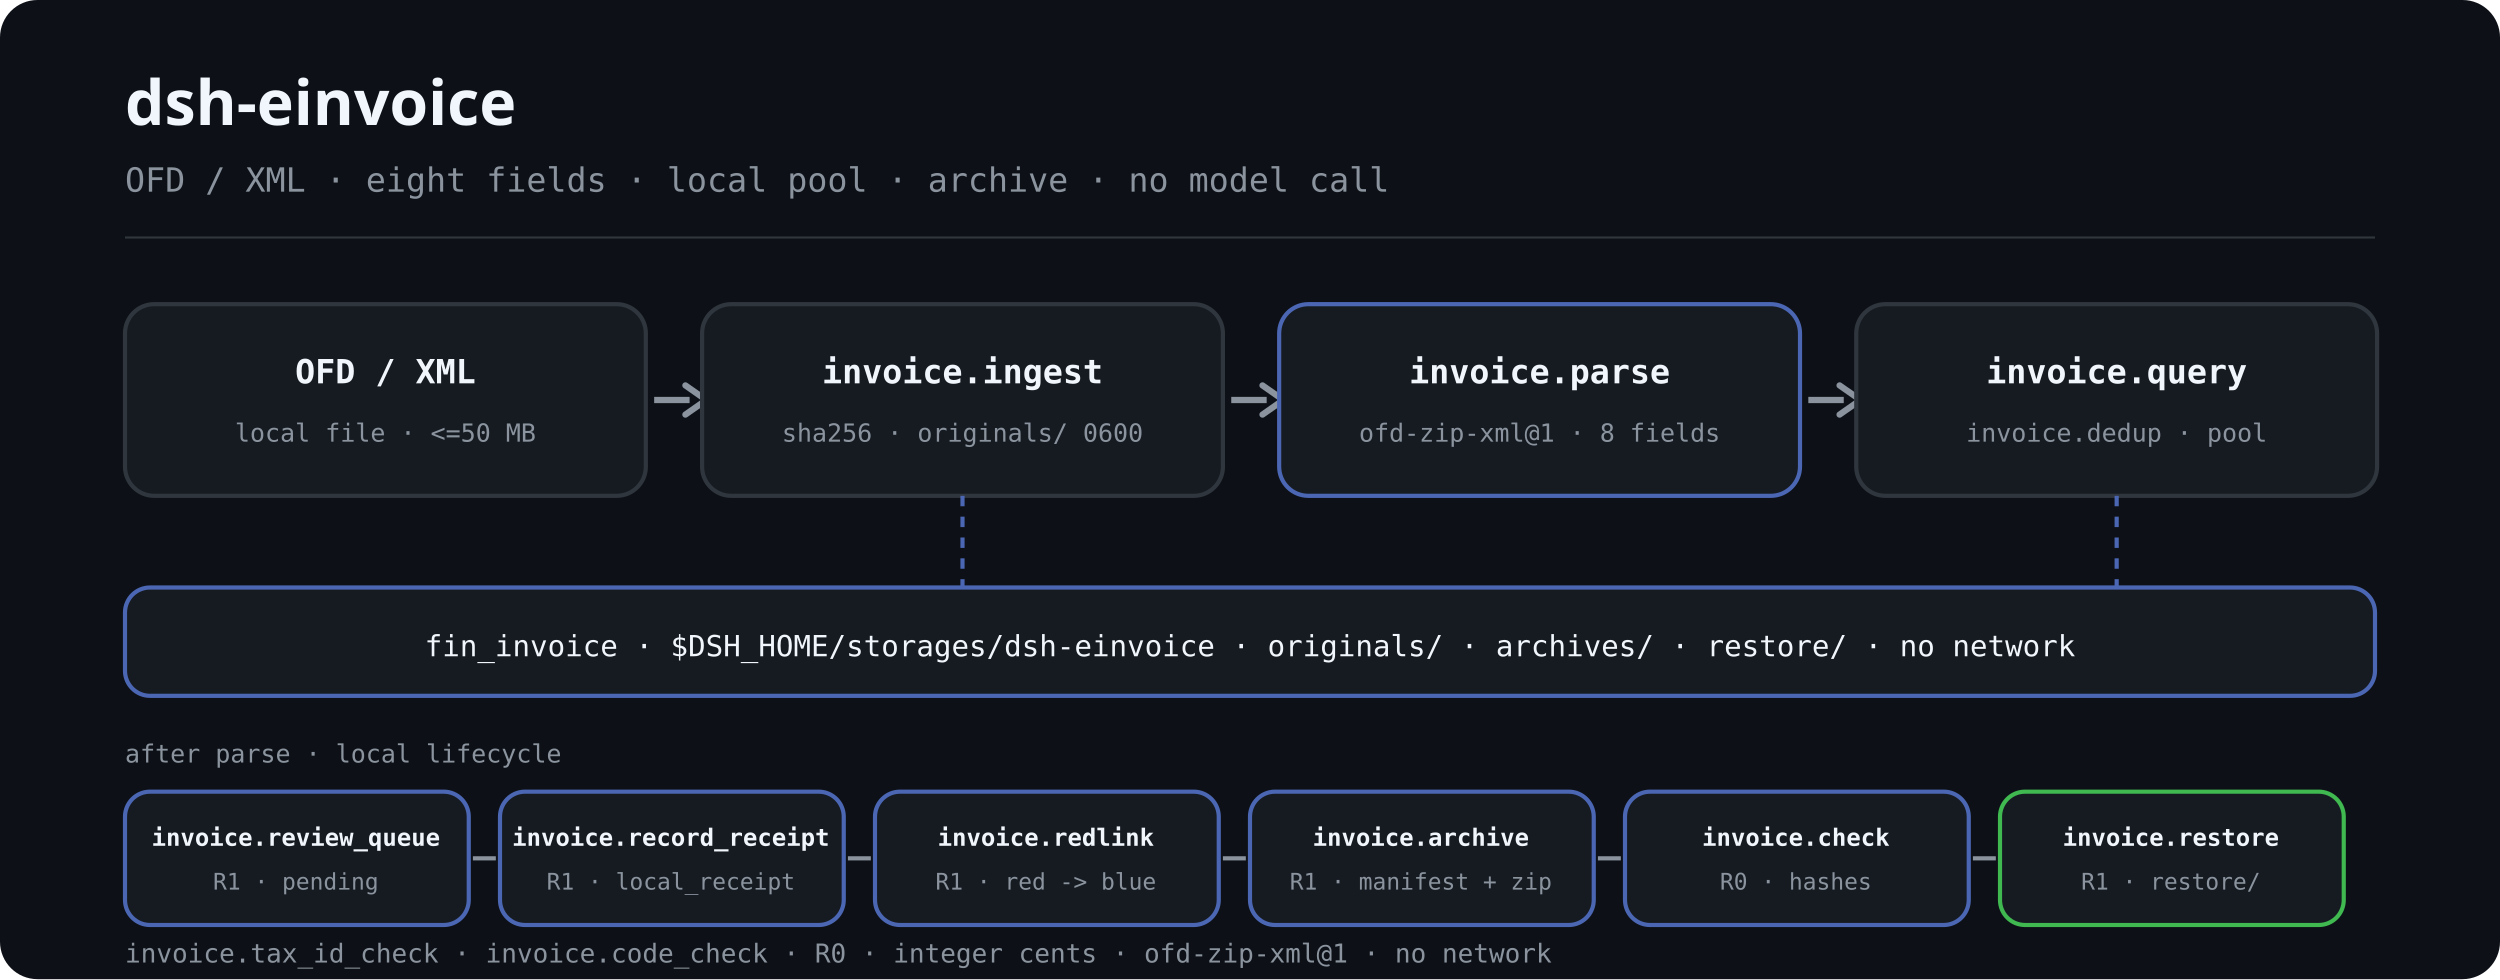
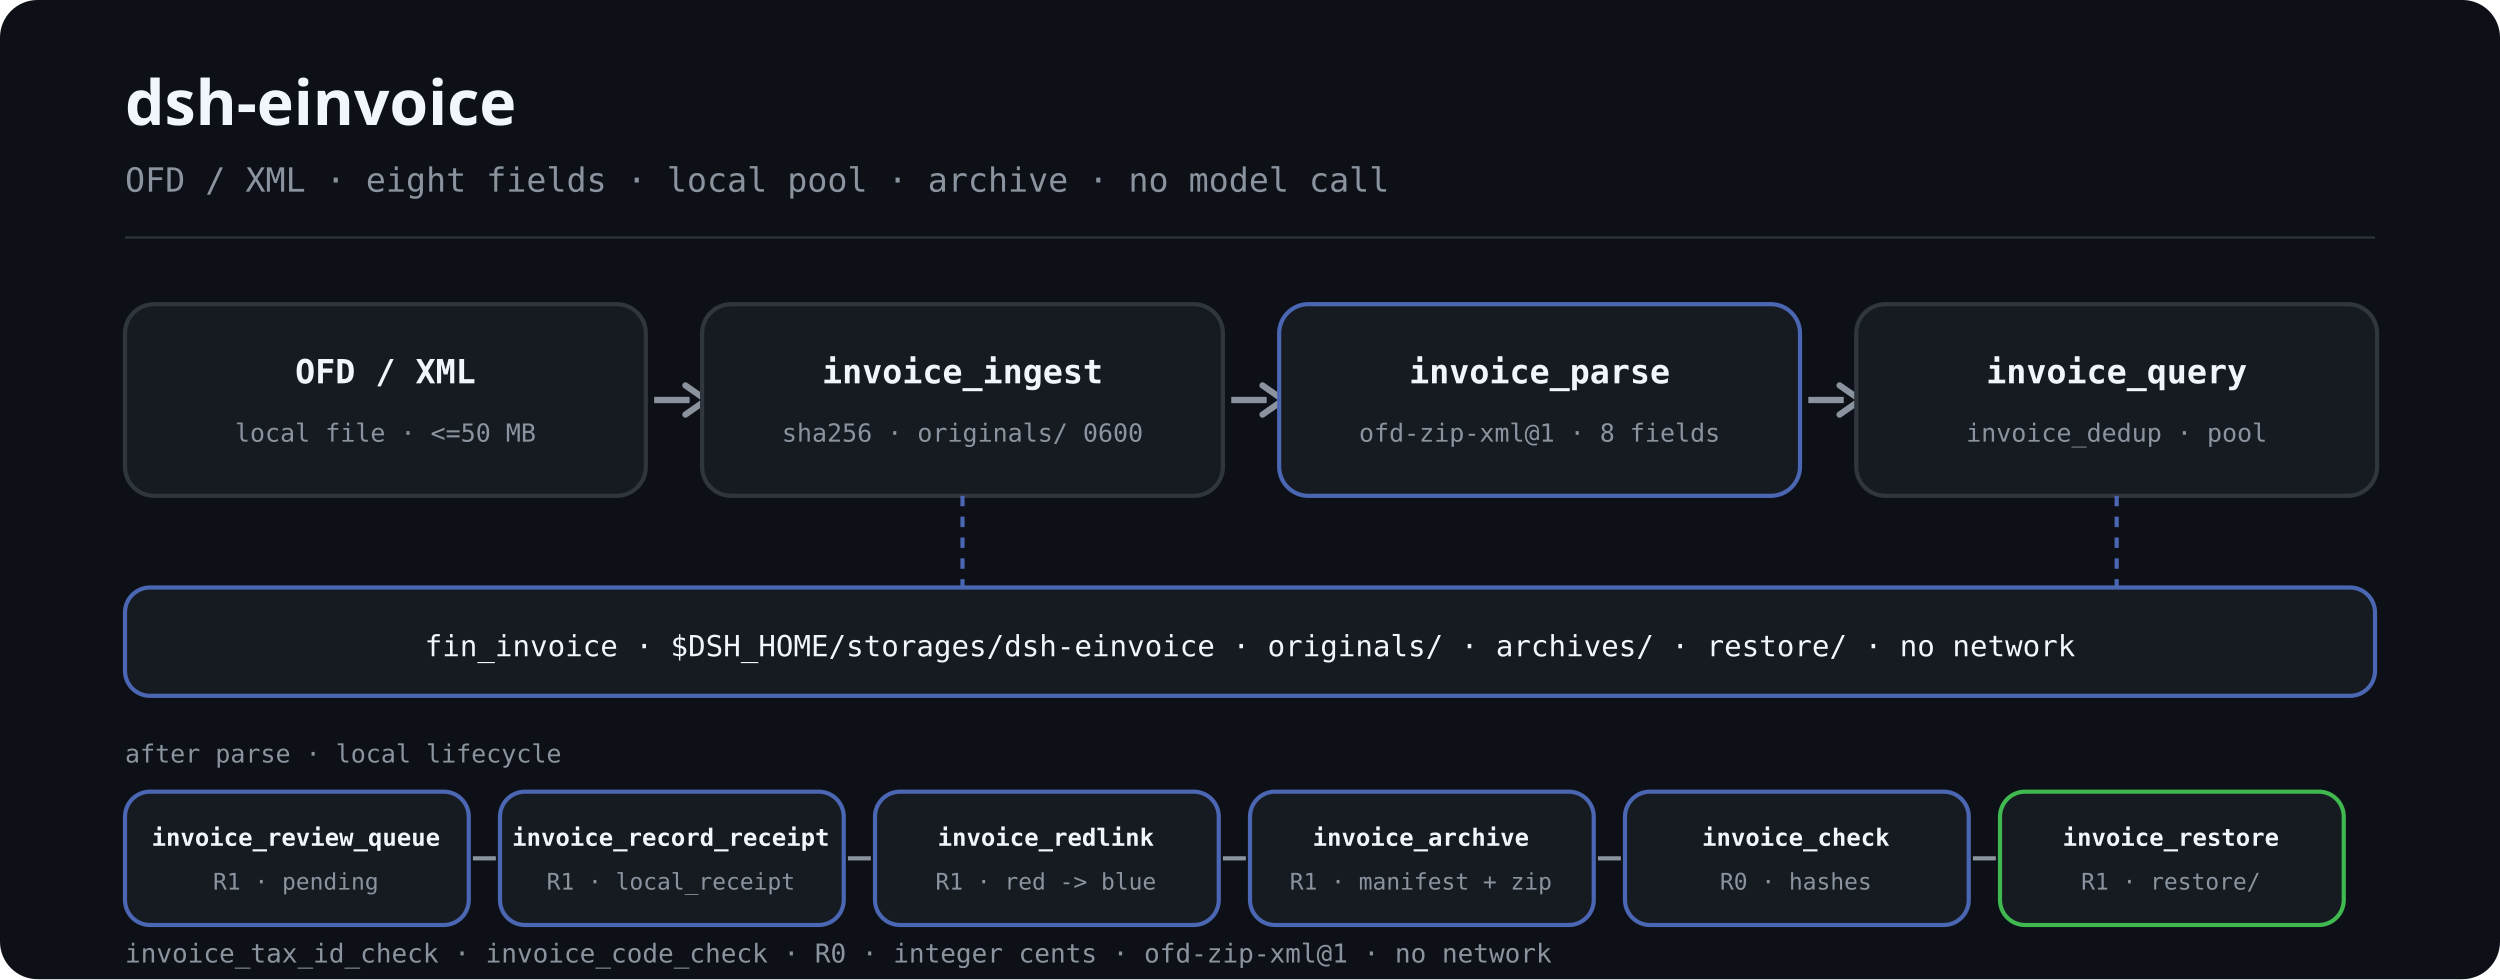
<svg xmlns="http://www.w3.org/2000/svg" width="1200" height="470" viewBox="0 0 1200 470" role="img" aria-label="dsh-einvoice data flow">
  <rect width="1200" height="470" rx="18" fill="#0d1117" />
  <text x="60" y="60" fill="#f0f6fc" font-family="ui-sans-serif,system-ui,sans-serif" font-size="30" font-weight="700">dsh-einvoice</text>
  <text x="60" y="92" fill="#8b949e" font-family="ui-monospace,monospace" font-size="16">OFD / XML · eight fields · local pool · archive · no model call</text>
  <line x1="60" y1="114" x2="1140" y2="114" stroke="#30363d" />
  <rect x="60" y="146" width="250" height="92" rx="14" fill="#161b22" stroke="#30363d" stroke-width="2" />
  <text x="185" y="184" fill="#f0f6fc" text-anchor="middle" font-family="ui-monospace,monospace" font-size="16" font-weight="700">OFD / XML</text>
  <text x="185" y="212" fill="#8b949e" text-anchor="middle" font-family="ui-monospace,monospace" font-size="12">local file · &lt;=50 MB</text>
  <path d="M314 192h17" stroke="#8b949e" stroke-width="3" />
  <path d="M329 185l10 7-10 7" fill="none" stroke="#8b949e" stroke-width="3" stroke-linecap="round" stroke-linejoin="round" />
  <rect x="337" y="146" width="250" height="92" rx="14" fill="#161b22" stroke="#30363d" stroke-width="2" />
-   <text x="462" y="184" fill="#f0f6fc" text-anchor="middle" font-family="ui-monospace,monospace" font-size="16" font-weight="700">invoice.ingest</text>
+   <text x="462" y="184" fill="#f0f6fc" text-anchor="middle" font-family="ui-monospace,monospace" font-size="16" font-weight="700">invoice_ingest</text>
  <text x="462" y="212" fill="#8b949e" text-anchor="middle" font-family="ui-monospace,monospace" font-size="12">sha256 · originals/ 0600</text>
  <path d="M591 192h17" stroke="#8b949e" stroke-width="3" />
  <path d="M606 185l10 7-10 7" fill="none" stroke="#8b949e" stroke-width="3" stroke-linecap="round" stroke-linejoin="round" />
  <rect x="614" y="146" width="250" height="92" rx="14" fill="#161b22" stroke="#4B67B4" stroke-width="2" />
-   <text x="739" y="184" fill="#f0f6fc" text-anchor="middle" font-family="ui-monospace,monospace" font-size="16" font-weight="700">invoice.parse</text>
+   <text x="739" y="184" fill="#f0f6fc" text-anchor="middle" font-family="ui-monospace,monospace" font-size="16" font-weight="700">invoice_parse</text>
  <text x="739" y="212" fill="#8b949e" text-anchor="middle" font-family="ui-monospace,monospace" font-size="12">ofd-zip-xml@1 · 8 fields</text>
  <path d="M868 192h17" stroke="#8b949e" stroke-width="3" />
  <path d="M883 185l10 7-10 7" fill="none" stroke="#8b949e" stroke-width="3" stroke-linecap="round" stroke-linejoin="round" />
  <rect x="891" y="146" width="250" height="92" rx="14" fill="#161b22" stroke="#30363d" stroke-width="2" />
-   <text x="1016" y="184" fill="#f0f6fc" text-anchor="middle" font-family="ui-monospace,monospace" font-size="16" font-weight="700">invoice.query</text>
-   <text x="1016" y="212" fill="#8b949e" text-anchor="middle" font-family="ui-monospace,monospace" font-size="12">invoice.dedup · pool</text>
+   <text x="1016" y="184" fill="#f0f6fc" text-anchor="middle" font-family="ui-monospace,monospace" font-size="16" font-weight="700">invoice_query</text>
+   <text x="1016" y="212" fill="#8b949e" text-anchor="middle" font-family="ui-monospace,monospace" font-size="12">invoice_dedup · pool</text>
  <path d="M462 238v44" stroke="#4B67B4" stroke-width="2" stroke-dasharray="5 5" />
  <path d="M1016 238v44" stroke="#4B67B4" stroke-width="2" stroke-dasharray="5 5" />
  <rect x="60" y="282" width="1080" height="52" rx="12" fill="#161b22" stroke="#4B67B4" stroke-width="2" />
  <text x="600" y="315" fill="#f0f6fc" text-anchor="middle" font-family="ui-monospace,monospace" font-size="14">fin_invoice · $DSH_HOME/storages/dsh-einvoice · originals/ · archives/ · restore/ · no network</text>
  <text x="60" y="366" fill="#8b949e" font-family="ui-monospace,monospace" font-size="12">after parse · local lifecycle</text>
  <rect x="60" y="380" width="165" height="64" rx="12" fill="#161b22" stroke="#4B67B4" stroke-width="2" />
-   <text x="142" y="406" fill="#f0f6fc" text-anchor="middle" font-family="ui-monospace,monospace" font-size="11.5" font-weight="700">invoice.review_queue</text>
+   <text x="142" y="406" fill="#f0f6fc" text-anchor="middle" font-family="ui-monospace,monospace" font-size="11.5" font-weight="700">invoice_review_queue</text>
  <text x="142" y="427" fill="#8b949e" text-anchor="middle" font-family="ui-monospace,monospace" font-size="11">R1 · pending</text>
  <path d="M227 412h11" stroke="#8b949e" stroke-width="2" />
  <rect x="240" y="380" width="165" height="64" rx="12" fill="#161b22" stroke="#4B67B4" stroke-width="2" />
-   <text x="322" y="406" fill="#f0f6fc" text-anchor="middle" font-family="ui-monospace,monospace" font-size="11.5" font-weight="700">invoice.record_receipt</text>
+   <text x="322" y="406" fill="#f0f6fc" text-anchor="middle" font-family="ui-monospace,monospace" font-size="11.5" font-weight="700">invoice_record_receipt</text>
  <text x="322" y="427" fill="#8b949e" text-anchor="middle" font-family="ui-monospace,monospace" font-size="11">R1 · local_receipt</text>
  <path d="M407 412h11" stroke="#8b949e" stroke-width="2" />
  <rect x="420" y="380" width="165" height="64" rx="12" fill="#161b22" stroke="#4B67B4" stroke-width="2" />
-   <text x="502" y="406" fill="#f0f6fc" text-anchor="middle" font-family="ui-monospace,monospace" font-size="11.5" font-weight="700">invoice.redlink</text>
+   <text x="502" y="406" fill="#f0f6fc" text-anchor="middle" font-family="ui-monospace,monospace" font-size="11.5" font-weight="700">invoice_redlink</text>
  <text x="502" y="427" fill="#8b949e" text-anchor="middle" font-family="ui-monospace,monospace" font-size="11">R1 · red -&gt; blue</text>
  <path d="M587 412h11" stroke="#8b949e" stroke-width="2" />
  <rect x="600" y="380" width="165" height="64" rx="12" fill="#161b22" stroke="#4B67B4" stroke-width="2" />
-   <text x="682" y="406" fill="#f0f6fc" text-anchor="middle" font-family="ui-monospace,monospace" font-size="11.5" font-weight="700">invoice.archive</text>
+   <text x="682" y="406" fill="#f0f6fc" text-anchor="middle" font-family="ui-monospace,monospace" font-size="11.5" font-weight="700">invoice_archive</text>
  <text x="682" y="427" fill="#8b949e" text-anchor="middle" font-family="ui-monospace,monospace" font-size="11">R1 · manifest + zip</text>
  <path d="M767 412h11" stroke="#8b949e" stroke-width="2" />
  <rect x="780" y="380" width="165" height="64" rx="12" fill="#161b22" stroke="#4B67B4" stroke-width="2" />
-   <text x="862" y="406" fill="#f0f6fc" text-anchor="middle" font-family="ui-monospace,monospace" font-size="11.5" font-weight="700">invoice.check</text>
+   <text x="862" y="406" fill="#f0f6fc" text-anchor="middle" font-family="ui-monospace,monospace" font-size="11.5" font-weight="700">invoice_check</text>
  <text x="862" y="427" fill="#8b949e" text-anchor="middle" font-family="ui-monospace,monospace" font-size="11">R0 · hashes</text>
  <path d="M947 412h11" stroke="#8b949e" stroke-width="2" />
  <rect x="960" y="380" width="165" height="64" rx="12" fill="#161b22" stroke="#3fb950" stroke-width="2" />
-   <text x="1042" y="406" fill="#f0f6fc" text-anchor="middle" font-family="ui-monospace,monospace" font-size="11.5" font-weight="700">invoice.restore</text>
+   <text x="1042" y="406" fill="#f0f6fc" text-anchor="middle" font-family="ui-monospace,monospace" font-size="11.5" font-weight="700">invoice_restore</text>
  <text x="1042" y="427" fill="#8b949e" text-anchor="middle" font-family="ui-monospace,monospace" font-size="11">R1 · restore/</text>
-   <text x="60" y="462" fill="#8b949e" font-family="ui-monospace,monospace" font-size="12.5">invoice.tax_id_check · invoice.code_check · R0 · integer cents · ofd-zip-xml@1 · no network</text>
+   <text x="60" y="462" fill="#8b949e" font-family="ui-monospace,monospace" font-size="12.5">invoice_tax_id_check · invoice_code_check · R0 · integer cents · ofd-zip-xml@1 · no network</text>
</svg>
